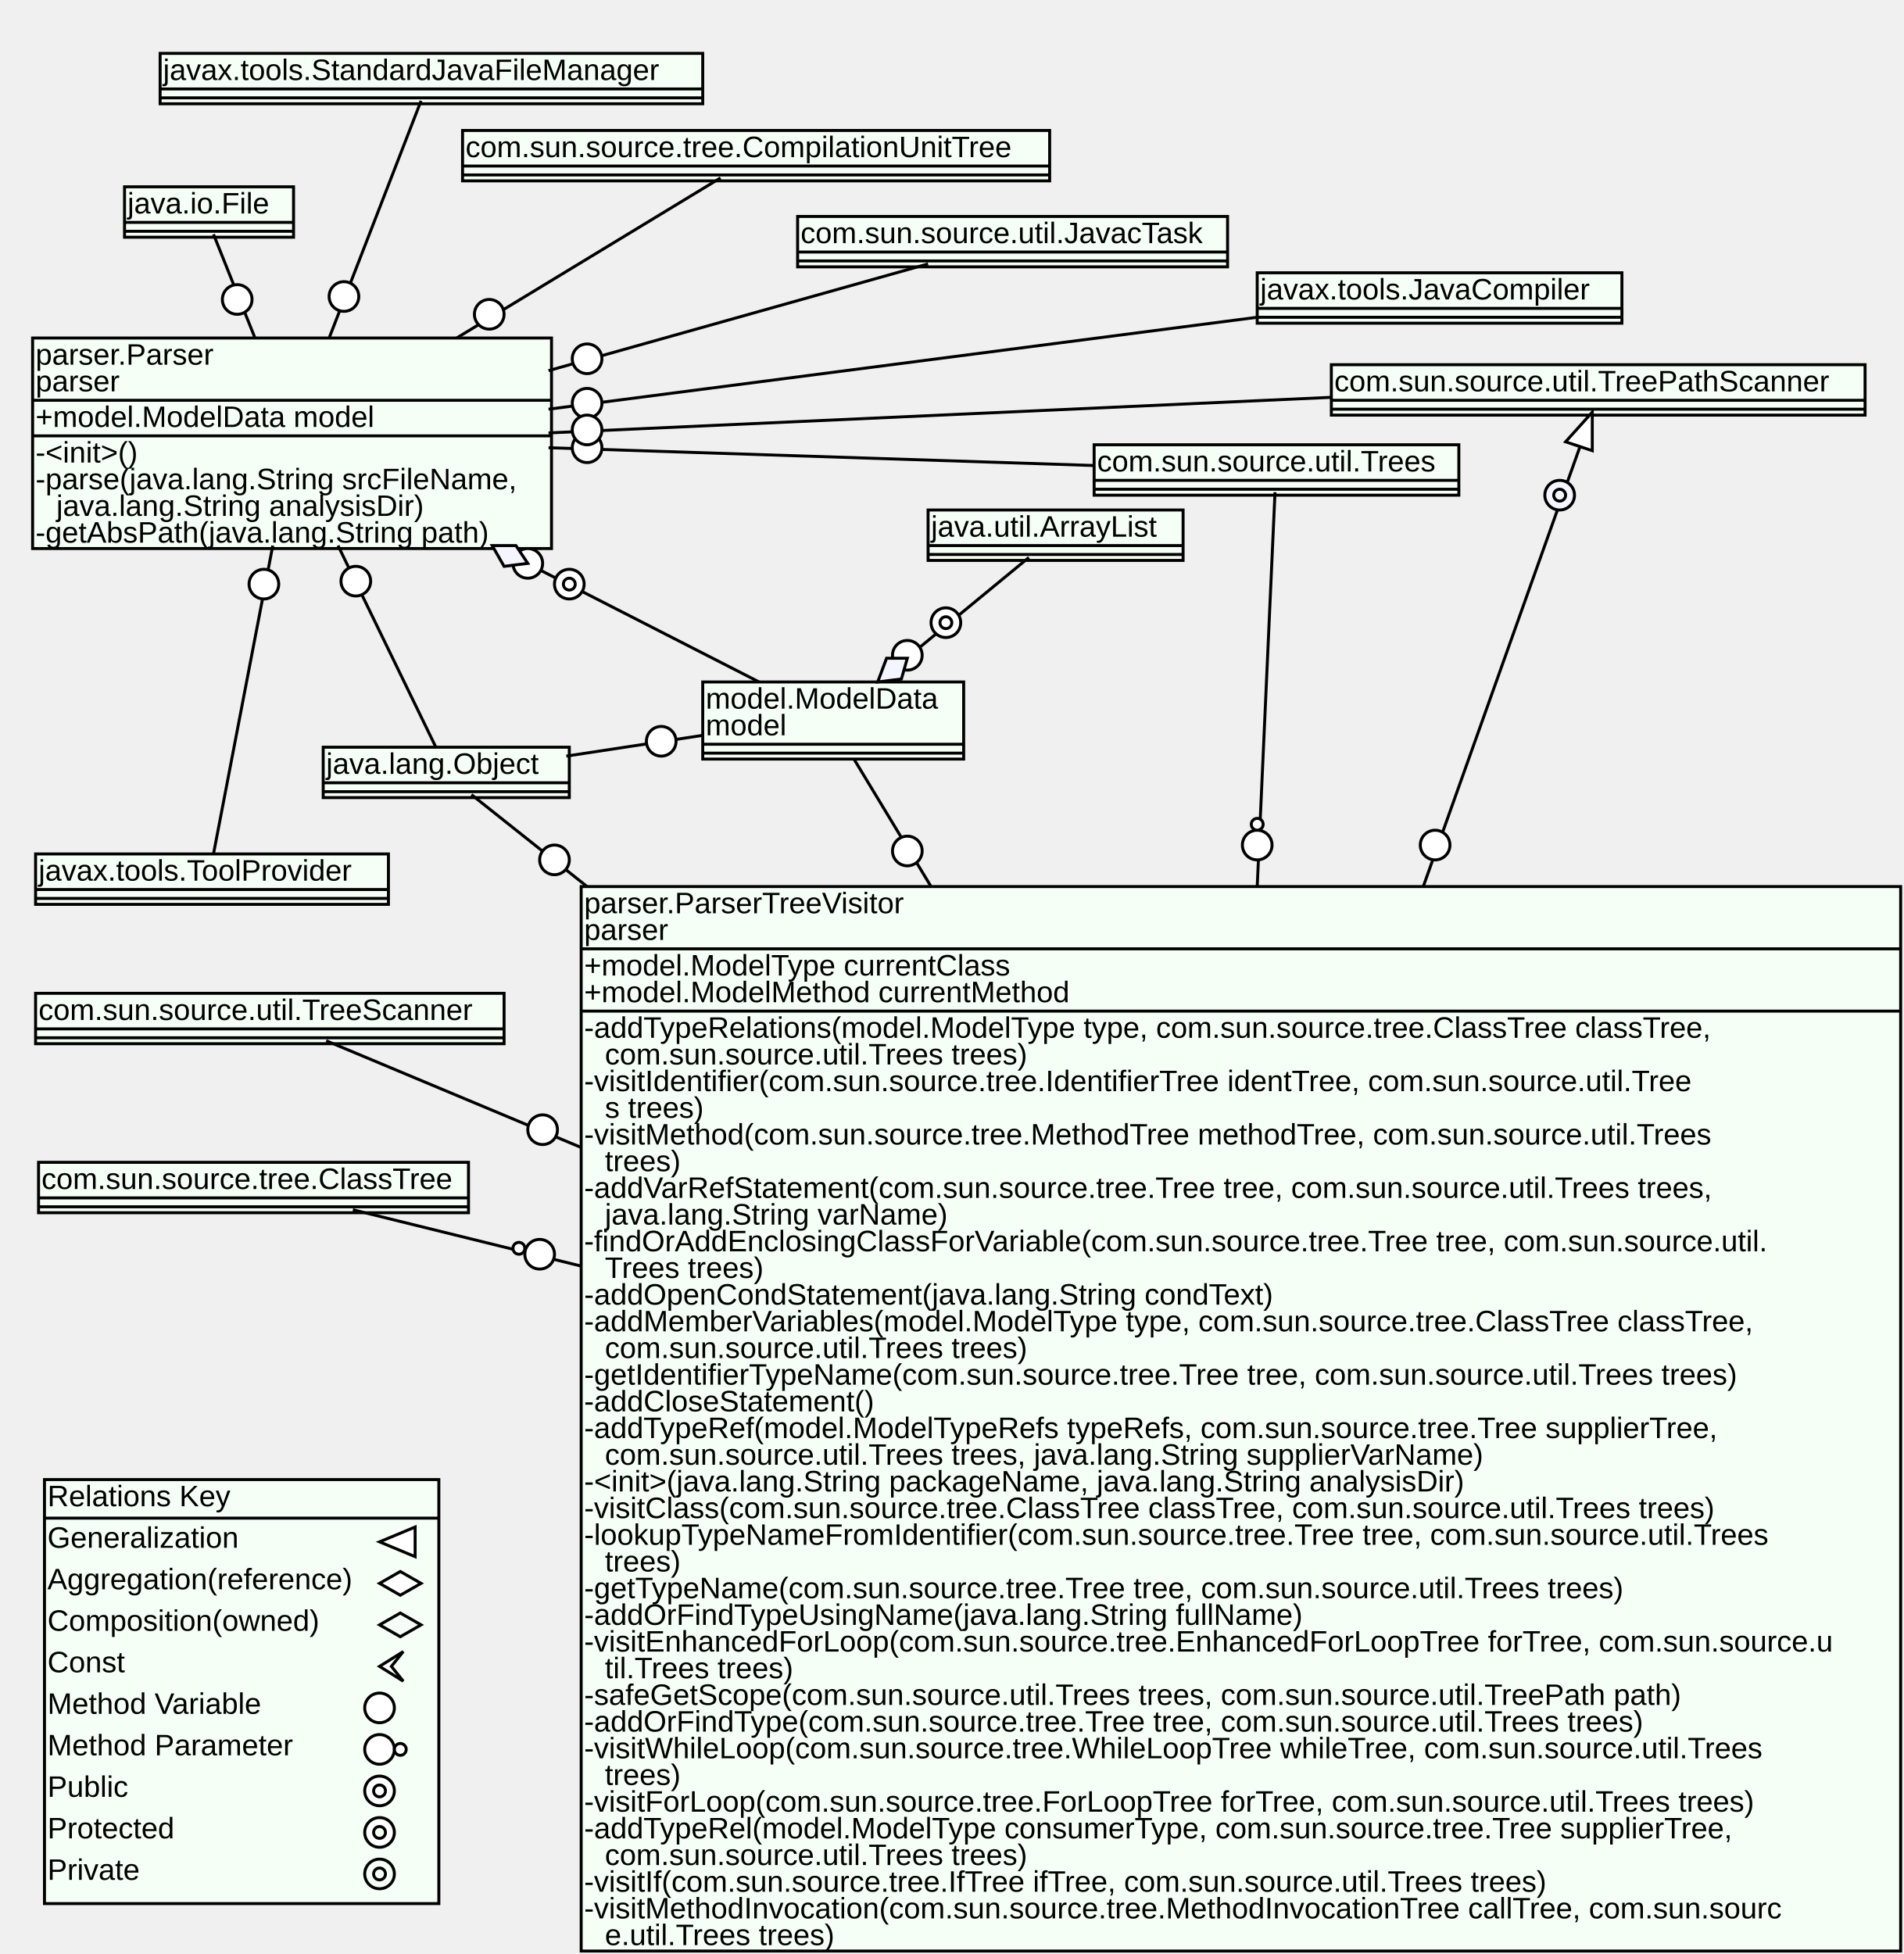
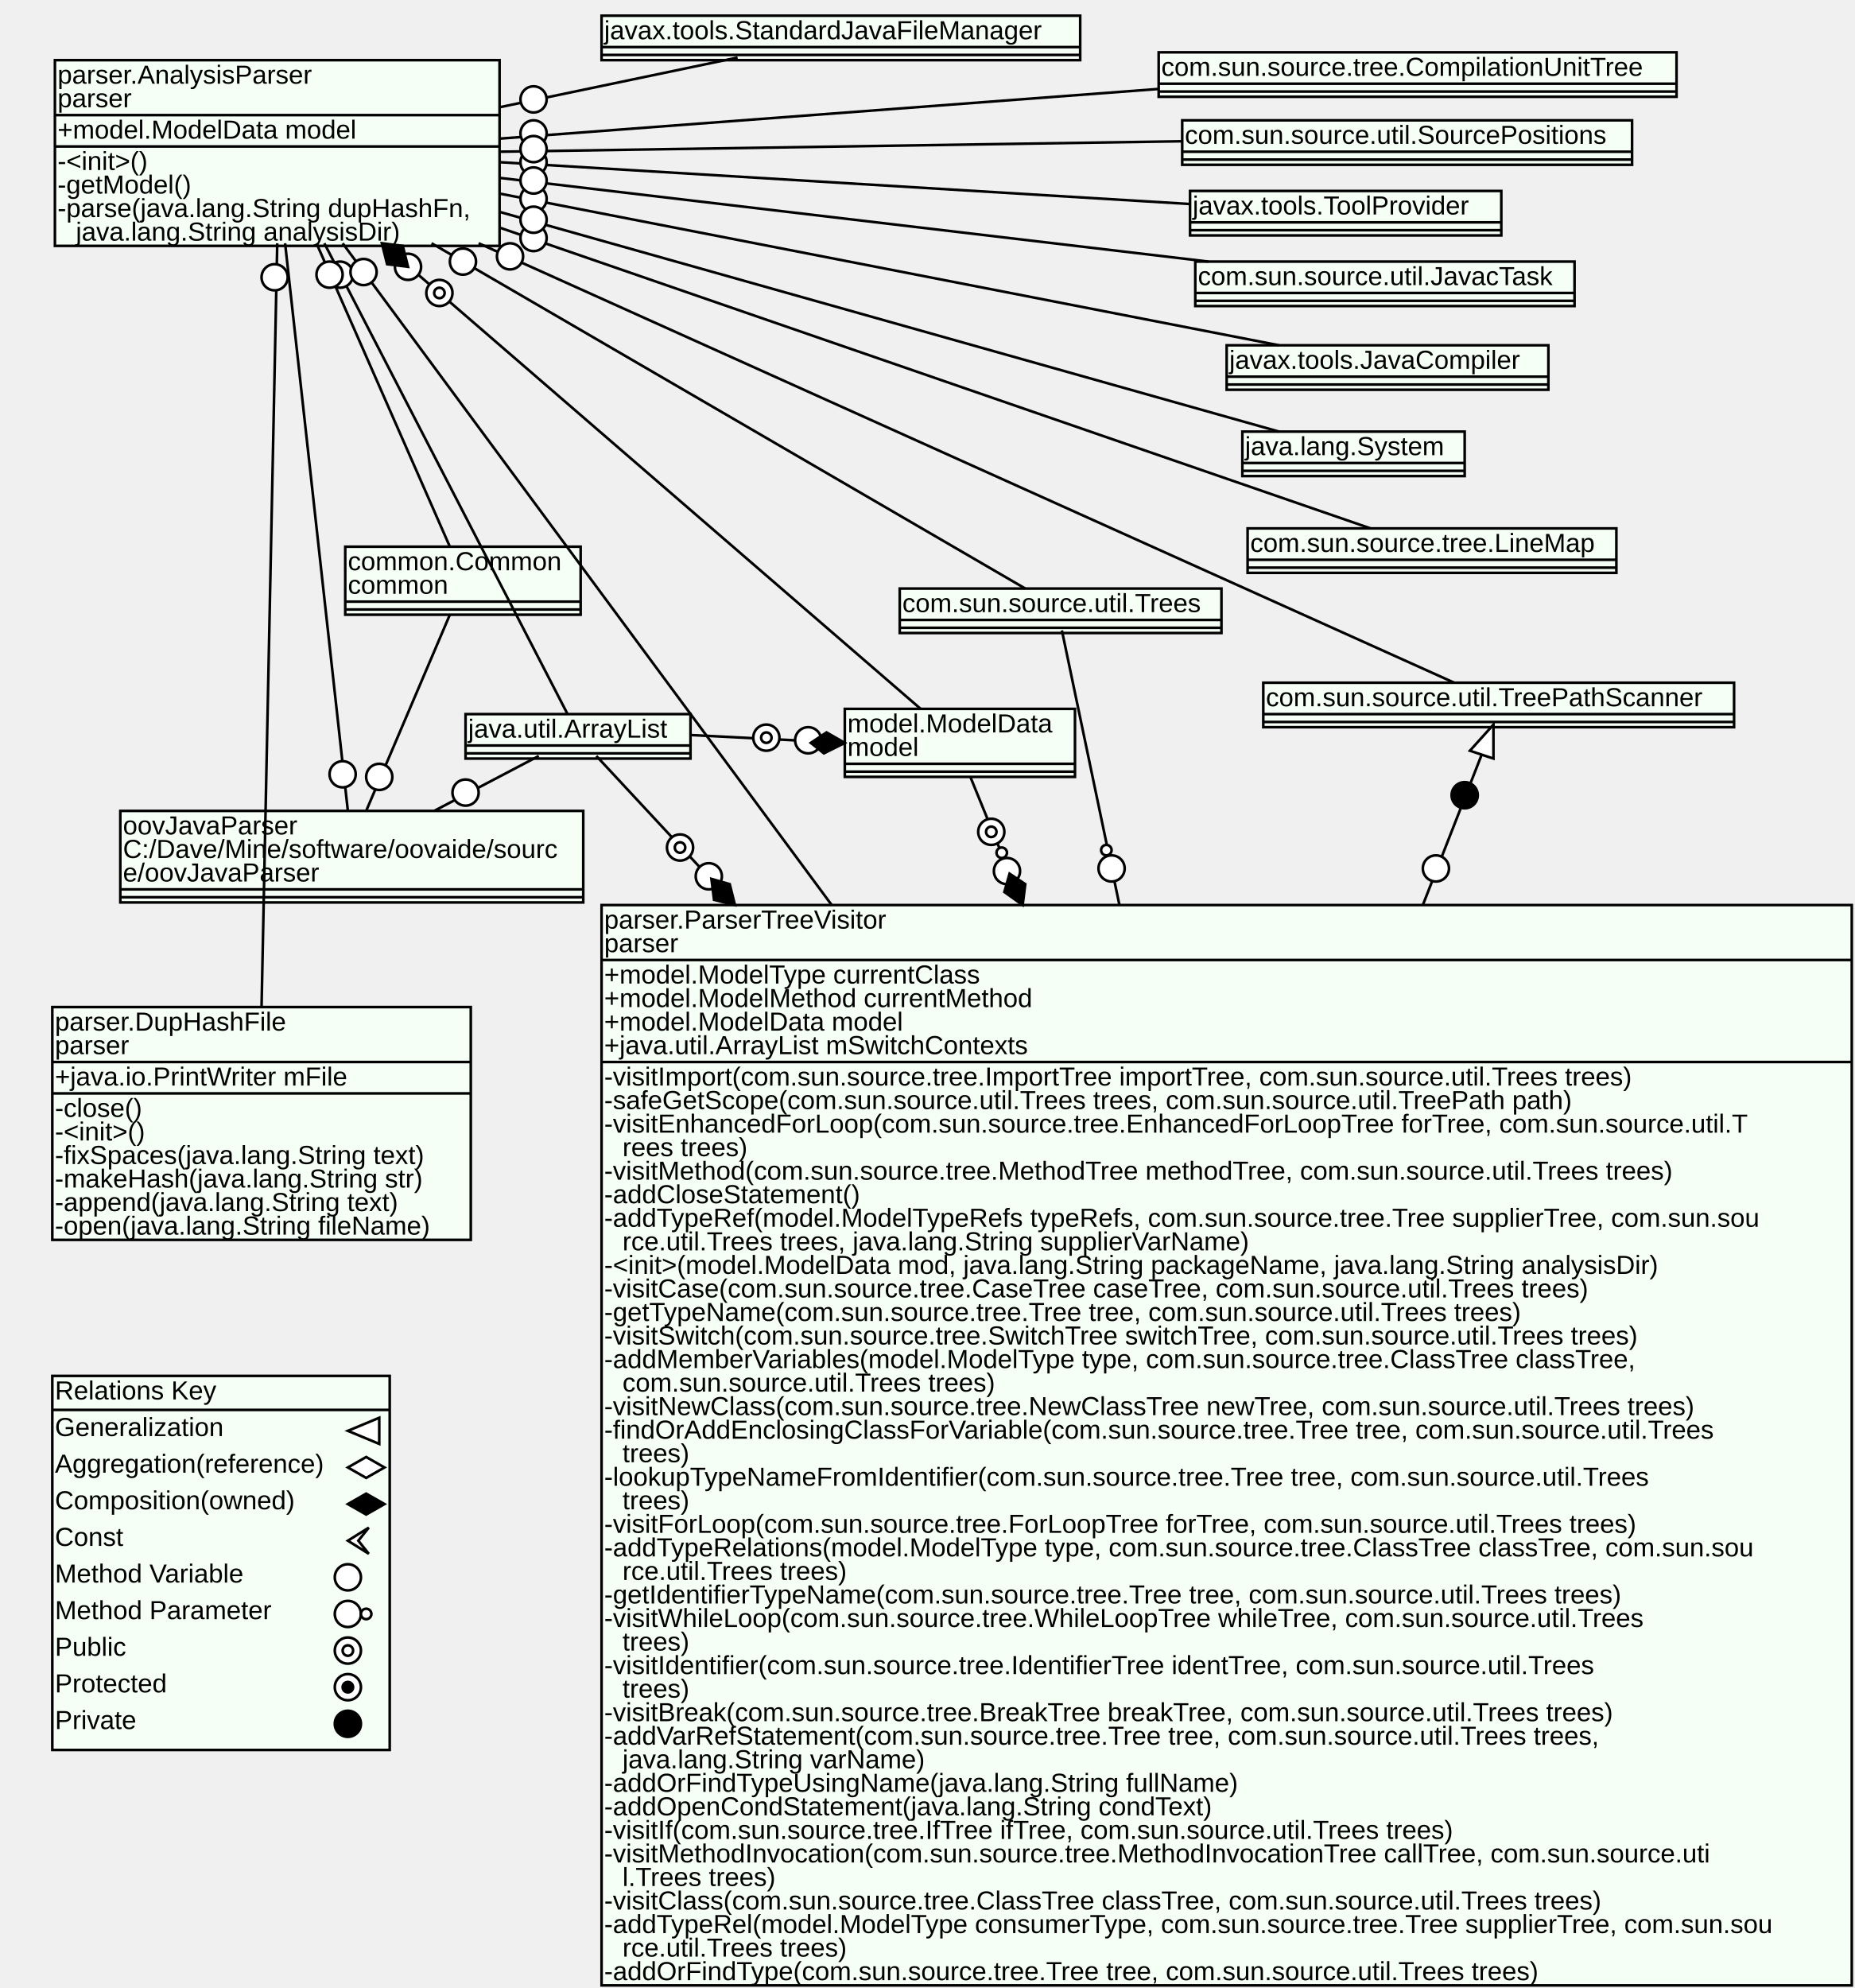
- <svg xmlns="http://www.w3.org/2000/svg" version="1.1" font-family="Arial, Helvetica, sans-serif" font-size="10.00" width="642" height="659">
-   <g fill="#f5fff5" stroke="#000000" style="stroke-width:1">
-     <rect x="15" y="499" width="133" height="143" />
-     <line x1="15" y1="512" x2="148" y2="512" />
-     <polygon points="128,520 140,525 140,515 128,520 " style="fill:#ffffff" />
-     <polygon points="128,534 135,538 142,534 135,530 128,534 " style="fill:#ffffff" />
-     <polygon points="128,548 135,552 142,548 135,544 128,548 " style="fill:#0" />
-     <polygon points="128,562 136,567 132,562 136,557 128,562 " style="fill:#ffffff" />
-     <circle cx="128" cy="576" r="5" style="fill:#ffffff" />
-     <circle cx="128" cy="590" r="5" style="fill:#ffffff" />
-     <circle cx="135" cy="590" r="2" style="fill:#ffffff" />
-     <circle cx="128" cy="604" r="5" style="fill:#ffffff" />
-     <circle cx="128" cy="604" r="2" style="fill:#ffffff" />
-     <circle cx="128" cy="618" r="5" style="fill:#ffffff" />
-     <circle cx="128" cy="618" r="2" style="fill:#0" />
-     <circle cx="128" cy="632" r="5" style="fill:#0" />
-     <circle cx="128" cy="632" r="2" style="fill:#0" />
-   </g>
-   <g stroke="none">
-     <text x="16" y="508">Relations Key</text>
-     <text x="16" y="522">Generalization</text>
-     <text x="16" y="536">Aggregation(reference)</text>
-     <text x="16" y="550">Composition(owned)</text>
-     <text x="16" y="564">Const</text>
-     <text x="16" y="578">Method Variable</text>
-     <text x="16" y="592">Method Parameter</text>
-     <text x="16" y="606">Public</text>
-     <text x="16" y="620">Protected</text>
-     <text x="16" y="634">Private</text>
-   </g>
-   <g fill="#f5fff5" stroke="#000000" style="stroke-width:1">
-     <rect x="11" y="114" width="175" height="71" />
-     <line x1="11" y1="135" x2="186" y2="135" />
-     <line x1="11" y1="147" x2="186" y2="147" />
-   </g>
-   <g stroke="none">
-     <text x="12" y="123">parser.Parser</text>
-     <text x="12" y="132">parser</text>
-     <text x="12" y="144">+model.ModelData model</text>
-     <text x="12" y="156">-&lt;init&gt;()</text>
-     <text x="12" y="165">-parse(java.lang.String srcFileName,</text>
-     <text x="19" y="174"> java.lang.String analysisDir)</text>
-     <text x="12" y="183">-getAbsPath(java.lang.String path)</text>
-   </g>
-   <g stroke="none" font-style="italic">
- </g>
-   <g fill="#f5fff5" stroke="#000000" style="stroke-width:1">
-     <rect x="237" y="230" width="88" height="26" />
-     <line x1="237" y1="251" x2="325" y2="251" />
-     <line x1="237" y1="254" x2="325" y2="254" />
-   </g>
-   <g stroke="none">
-     <text x="238" y="239">model.ModelData</text>
-     <text x="238" y="248">model</text>
-   </g>
-   <g stroke="none" font-style="italic">
- </g>
-   <g fill="#f5fff5" stroke="#000000" style="stroke-width:1">
-     <rect x="12" y="288" width="119" height="17" />
-     <line x1="12" y1="300" x2="131" y2="300" />
-     <line x1="12" y1="303" x2="131" y2="303" />
-   </g>
-   <g stroke="none">
-     <text x="13" y="297">javax.tools.ToolProvider</text>
-   </g>
-   <g stroke="none" font-style="italic">
- </g>
-   <g fill="#f5fff5" stroke="#000000" style="stroke-width:1">
-     <rect x="424" y="92" width="123" height="17" />
-     <line x1="424" y1="104" x2="547" y2="104" />
-     <line x1="424" y1="107" x2="547" y2="107" />
-   </g>
-   <g stroke="none">
-     <text x="425" y="101">javax.tools.JavaCompiler</text>
-   </g>
-   <g stroke="none" font-style="italic">
- </g>
-   <g fill="#f5fff5" stroke="#000000" style="stroke-width:1">
-     <rect x="54" y="18" width="183" height="17" />
-     <line x1="54" y1="30" x2="237" y2="30" />
-     <line x1="54" y1="33" x2="237" y2="33" />
-   </g>
-   <g stroke="none">
-     <text x="55" y="27">javax.tools.StandardJavaFileManager</text>
-   </g>
-   <g stroke="none" font-style="italic">
- </g>
-   <g fill="#f5fff5" stroke="#000000" style="stroke-width:1">
-     <rect x="269" y="73" width="145" height="17" />
-     <line x1="269" y1="85" x2="414" y2="85" />
-     <line x1="269" y1="88" x2="414" y2="88" />
-   </g>
-   <g stroke="none">
-     <text x="270" y="82">com.sun.source.util.JavacTask</text>
-   </g>
-   <g stroke="none" font-style="italic">
- </g>
-   <g fill="#f5fff5" stroke="#000000" style="stroke-width:1">
-     <rect x="369" y="150" width="123" height="17" />
-     <line x1="369" y1="162" x2="492" y2="162" />
-     <line x1="369" y1="165" x2="492" y2="165" />
-   </g>
-   <g stroke="none">
-     <text x="370" y="159">com.sun.source.util.Trees</text>
-   </g>
-   <g stroke="none" font-style="italic">
- </g>
-   <g fill="#f5fff5" stroke="#000000" style="stroke-width:1">
-     <rect x="156" y="44" width="198" height="17" />
-     <line x1="156" y1="56" x2="354" y2="56" />
-     <line x1="156" y1="59" x2="354" y2="59" />
-   </g>
-   <g stroke="none">
-     <text x="157" y="53">com.sun.source.tree.CompilationUnitTree</text>
-   </g>
-   <g stroke="none" font-style="italic">
- </g>
-   <g fill="#f5fff5" stroke="#000000" style="stroke-width:1">
-     <rect x="109" y="252" width="83" height="17" />
-     <line x1="109" y1="264" x2="192" y2="264" />
-     <line x1="109" y1="267" x2="192" y2="267" />
-   </g>
-   <g stroke="none">
-     <text x="110" y="261">java.lang.Object</text>
-   </g>
-   <g stroke="none" font-style="italic">
- </g>
-   <g fill="#f5fff5" stroke="#000000" style="stroke-width:1">
-     <rect x="449" y="123" width="180" height="17" />
-     <line x1="449" y1="135" x2="629" y2="135" />
-     <line x1="449" y1="138" x2="629" y2="138" />
-   </g>
-   <g stroke="none">
-     <text x="450" y="132">com.sun.source.util.TreePathScanner</text>
-   </g>
-   <g stroke="none" font-style="italic">
- </g>
-   <g fill="#f5fff5" stroke="#000000" style="stroke-width:1">
-     <rect x="42" y="63" width="57" height="17" />
-     <line x1="42" y1="75" x2="99" y2="75" />
-     <line x1="42" y1="78" x2="99" y2="78" />
-   </g>
-   <g stroke="none">
-     <text x="43" y="72">java.io.File</text>
-   </g>
-   <g stroke="none" font-style="italic">
- </g>
-   <g fill="#f5fff5" stroke="#000000" style="stroke-width:1">
-     <rect x="313" y="172" width="86" height="17" />
-     <line x1="313" y1="184" x2="399" y2="184" />
-     <line x1="313" y1="187" x2="399" y2="187" />
-   </g>
-   <g stroke="none">
-     <text x="314" y="181">java.util.ArrayList</text>
-   </g>
-   <g stroke="none" font-style="italic">
- </g>
-   <g fill="#f5fff5" stroke="#000000" style="stroke-width:1">
-     <rect x="13" y="392" width="145" height="17" />
-     <line x1="13" y1="404" x2="158" y2="404" />
-     <line x1="13" y1="407" x2="158" y2="407" />
-   </g>
-   <g stroke="none">
-     <text x="14" y="401">com.sun.source.tree.ClassTree</text>
-   </g>
-   <g stroke="none" font-style="italic">
- </g>
-   <g fill="#f5fff5" stroke="#000000" style="stroke-width:1">
-     <rect x="12" y="335" width="158" height="17" />
-     <line x1="12" y1="347" x2="170" y2="347" />
-     <line x1="12" y1="350" x2="170" y2="350" />
-   </g>
-   <g stroke="none">
-     <text x="13" y="344">com.sun.source.util.TreeScanner</text>
-   </g>
-   <g stroke="none" font-style="italic">
- </g>
-   <g fill="#f5fff5" stroke="#000000" style="stroke-width:1">
-     <rect x="196" y="299" width="445" height="359" />
-     <line x1="196" y1="320" x2="641" y2="320" />
-     <line x1="196" y1="341" x2="641" y2="341" />
-   </g>
-   <g stroke="none">
-     <text x="197" y="308">parser.ParserTreeVisitor</text>
-     <text x="197" y="317">parser</text>
-     <text x="197" y="329">+model.ModelType currentClass</text>
-     <text x="197" y="338">+model.ModelMethod currentMethod</text>
-     <text x="197" y="350">-addTypeRelations(model.ModelType type, com.sun.source.tree.ClassTree classTree,</text>
-     <text x="204" y="359"> com.sun.source.util.Trees trees)</text>
-     <text x="197" y="368">-visitIdentifier(com.sun.source.tree.IdentifierTree identTree, com.sun.source.util.Tree</text>
-     <text x="204" y="377">s trees)</text>
-     <text x="197" y="386">-visitMethod(com.sun.source.tree.MethodTree methodTree, com.sun.source.util.Trees </text>
-     <text x="204" y="395">trees)</text>
-     <text x="197" y="404">-addVarRefStatement(com.sun.source.tree.Tree tree, com.sun.source.util.Trees trees,</text>
-     <text x="204" y="413"> java.lang.String varName)</text>
-     <text x="197" y="422">-findOrAddEnclosingClassForVariable(com.sun.source.tree.Tree tree, com.sun.source.util.</text>
-     <text x="204" y="431">Trees trees)</text>
-     <text x="197" y="440">-addOpenCondStatement(java.lang.String condText)</text>
-     <text x="197" y="449">-addMemberVariables(model.ModelType type, com.sun.source.tree.ClassTree classTree,</text>
-     <text x="204" y="458"> com.sun.source.util.Trees trees)</text>
-     <text x="197" y="467">-getIdentifierTypeName(com.sun.source.tree.Tree tree, com.sun.source.util.Trees trees)</text>
-     <text x="197" y="476">-addCloseStatement()</text>
-     <text x="197" y="485">-addTypeRef(model.ModelTypeRefs typeRefs, com.sun.source.tree.Tree supplierTree,</text>
-     <text x="204" y="494"> com.sun.source.util.Trees trees, java.lang.String supplierVarName)</text>
-     <text x="197" y="503">-&lt;init&gt;(java.lang.String packageName, java.lang.String analysisDir)</text>
-     <text x="197" y="512">-visitClass(com.sun.source.tree.ClassTree classTree, com.sun.source.util.Trees trees)</text>
-     <text x="197" y="521">-lookupTypeNameFromIdentifier(com.sun.source.tree.Tree tree, com.sun.source.util.Trees </text>
-     <text x="204" y="530">trees)</text>
-     <text x="197" y="539">-getTypeName(com.sun.source.tree.Tree tree, com.sun.source.util.Trees trees)</text>
-     <text x="197" y="548">-addOrFindTypeUsingName(java.lang.String fullName)</text>
-     <text x="197" y="557">-visitEnhancedForLoop(com.sun.source.tree.EnhancedForLoopTree forTree, com.sun.source.u</text>
-     <text x="204" y="566">til.Trees trees)</text>
-     <text x="197" y="575">-safeGetScope(com.sun.source.util.Trees trees, com.sun.source.util.TreePath path)</text>
-     <text x="197" y="584">-addOrFindType(com.sun.source.tree.Tree tree, com.sun.source.util.Trees trees)</text>
-     <text x="197" y="593">-visitWhileLoop(com.sun.source.tree.WhileLoopTree whileTree, com.sun.source.util.Trees </text>
-     <text x="204" y="602">trees)</text>
-     <text x="197" y="611">-visitForLoop(com.sun.source.tree.ForLoopTree forTree, com.sun.source.util.Trees trees)</text>
-     <text x="197" y="620">-addTypeRel(model.ModelType consumerType, com.sun.source.tree.Tree supplierTree,</text>
-     <text x="204" y="629"> com.sun.source.util.Trees trees)</text>
-     <text x="197" y="638">-visitIf(com.sun.source.tree.IfTree ifTree, com.sun.source.util.Trees trees)</text>
-     <text x="197" y="647">-visitMethodInvocation(com.sun.source.tree.MethodInvocationTree callTree, com.sun.sourc</text>
-     <text x="204" y="656">e.util.Trees trees)</text>
+ <svg xmlns="http://www.w3.org/2000/svg" version="1.1" font-family="Arial, Helvetica, sans-serif" font-size="10.00" width="709" height="760" viewbox="0 0 709 760">
+   <g fill="#f5fff5" stroke="#000000" style="stroke-width:1">
+     <rect x="20" y="526" width="129" height="143" />
+     <line x1="20" y1="539" x2="149" y2="539" />
+     <polygon points="133,547 145,552 145,542 133,547 " style="fill:#ffffff" />
+     <polygon points="133,561 140,565 147,561 140,557 133,561 " style="fill:#ffffff" />
+     <polygon points="133,575 140,579 147,575 140,571 133,575 " style="fill:#000000" />
+     <polygon points="133,589 141,594 137,589 141,584 133,589 " style="fill:#ffffff" />
+     <circle cx="133" cy="603" r="5" style="fill:#ffffff" />
+     <circle cx="133" cy="617" r="5" style="fill:#ffffff" />
+     <circle cx="140" cy="617" r="2" style="fill:#ffffff" />
+     <circle cx="133" cy="631" r="5" style="fill:#ffffff" />
+     <circle cx="133" cy="631" r="2" style="fill:#ffffff" />
+     <circle cx="133" cy="645" r="5" style="fill:#ffffff" />
+     <circle cx="133" cy="645" r="2" style="fill:#000000" />
+     <circle cx="133" cy="659" r="5" style="fill:#000000" />
+     <circle cx="133" cy="659" r="2" style="fill:#000000" />
+   </g>
+   <g stroke="none">
+     <text x="21" y="535">Relations Key</text>
+     <text x="21" y="549">Generalization</text>
+     <text x="21" y="563">Aggregation(reference)</text>
+     <text x="21" y="577">Composition(owned)</text>
+     <text x="21" y="591">Const</text>
+     <text x="21" y="605">Method Variable</text>
+     <text x="21" y="619">Method Parameter</text>
+     <text x="21" y="633">Public</text>
+     <text x="21" y="647">Protected</text>
+     <text x="21" y="661">Private</text>
+   </g>
+   <g fill="#f5fff5" stroke="#000000" style="stroke-width:1">
+     <rect x="21" y="23" width="170" height="71" />
+     <line x1="21" y1="44" x2="191" y2="44" />
+     <line x1="21" y1="56" x2="191" y2="56" />
+   </g>
+   <g stroke="none">
+     <text x="22" y="32">parser.AnalysisParser</text>
+     <text x="22" y="41">parser</text>
+     <text x="22" y="53">+model.ModelData model</text>
+     <text x="22" y="65">-&lt;init&gt;()</text>
+     <text x="22" y="74">-getModel()</text>
+     <text x="22" y="83">-parse(java.lang.String dupHashFn,</text>
+     <text x="29" y="92"> java.lang.String analysisDir)</text>
+   </g>
+   <g stroke="none" font-style="italic">
+ </g>
+   <g fill="#f5fff5" stroke="#000000" style="stroke-width:1">
+     <rect x="323" y="271" width="88" height="26" />
+     <line x1="323" y1="292" x2="411" y2="292" />
+     <line x1="323" y1="295" x2="411" y2="295" />
+   </g>
+   <g stroke="none">
+     <text x="324" y="280">model.ModelData</text>
+     <text x="324" y="289">model</text>
+   </g>
+   <g stroke="none" font-style="italic">
+ </g>
+   <g fill="#f5fff5" stroke="#000000" style="stroke-width:1">
+     <rect x="178" y="273" width="86" height="17" />
+     <line x1="178" y1="285" x2="264" y2="285" />
+     <line x1="178" y1="288" x2="264" y2="288" />
+   </g>
+   <g stroke="none">
+     <text x="179" y="282">java.util.ArrayList</text>
+   </g>
+   <g stroke="none" font-style="italic">
+ </g>
+   <g fill="#f5fff5" stroke="#000000" style="stroke-width:1">
+     <rect x="230" y="346" width="478" height="413" />
+     <line x1="230" y1="367" x2="708" y2="367" />
+     <line x1="230" y1="406" x2="708" y2="406" />
+   </g>
+   <g stroke="none">
+     <text x="231" y="355">parser.ParserTreeVisitor</text>
+     <text x="231" y="364">parser</text>
+     <text x="231" y="376">+model.ModelType currentClass</text>
+     <text x="231" y="385">+model.ModelMethod currentMethod</text>
+     <text x="231" y="394">+model.ModelData model</text>
+     <text x="231" y="403">+java.util.ArrayList mSwitchContexts</text>
+     <text x="231" y="415">-visitImport(com.sun.source.tree.ImportTree importTree, com.sun.source.util.Trees trees)</text>
+     <text x="231" y="424">-safeGetScope(com.sun.source.util.Trees trees, com.sun.source.util.TreePath path)</text>
+     <text x="231" y="433">-visitEnhancedForLoop(com.sun.source.tree.EnhancedForLoopTree forTree, com.sun.source.util.T</text>
+     <text x="238" y="442">rees trees)</text>
+     <text x="231" y="451">-visitMethod(com.sun.source.tree.MethodTree methodTree, com.sun.source.util.Trees trees)</text>
+     <text x="231" y="460">-addCloseStatement()</text>
+     <text x="231" y="469">-addTypeRef(model.ModelTypeRefs typeRefs, com.sun.source.tree.Tree supplierTree, com.sun.sou</text>
+     <text x="238" y="478">rce.util.Trees trees, java.lang.String supplierVarName)</text>
+     <text x="231" y="487">-&lt;init&gt;(model.ModelData mod, java.lang.String packageName, java.lang.String analysisDir)</text>
+     <text x="231" y="496">-visitCase(com.sun.source.tree.CaseTree caseTree, com.sun.source.util.Trees trees)</text>
+     <text x="231" y="505">-getTypeName(com.sun.source.tree.Tree tree, com.sun.source.util.Trees trees)</text>
+     <text x="231" y="514">-visitSwitch(com.sun.source.tree.SwitchTree switchTree, com.sun.source.util.Trees trees)</text>
+     <text x="231" y="523">-addMemberVariables(model.ModelType type, com.sun.source.tree.ClassTree classTree, </text>
+     <text x="238" y="532">com.sun.source.util.Trees trees)</text>
+     <text x="231" y="541">-visitNewClass(com.sun.source.tree.NewClassTree newTree, com.sun.source.util.Trees trees)</text>
+     <text x="231" y="550">-findOrAddEnclosingClassForVariable(com.sun.source.tree.Tree tree, com.sun.source.util.Trees</text>
+     <text x="238" y="559"> trees)</text>
+     <text x="231" y="568">-lookupTypeNameFromIdentifier(com.sun.source.tree.Tree tree, com.sun.source.util.Trees </text>
+     <text x="238" y="577">trees)</text>
+     <text x="231" y="586">-visitForLoop(com.sun.source.tree.ForLoopTree forTree, com.sun.source.util.Trees trees)</text>
+     <text x="231" y="595">-addTypeRelations(model.ModelType type, com.sun.source.tree.ClassTree classTree, com.sun.sou</text>
+     <text x="238" y="604">rce.util.Trees trees)</text>
+     <text x="231" y="613">-getIdentifierTypeName(com.sun.source.tree.Tree tree, com.sun.source.util.Trees trees)</text>
+     <text x="231" y="622">-visitWhileLoop(com.sun.source.tree.WhileLoopTree whileTree, com.sun.source.util.Trees </text>
+     <text x="238" y="631">trees)</text>
+     <text x="231" y="640">-visitIdentifier(com.sun.source.tree.IdentifierTree identTree, com.sun.source.util.Trees </text>
+     <text x="238" y="649">trees)</text>
+     <text x="231" y="658">-visitBreak(com.sun.source.tree.BreakTree breakTree, com.sun.source.util.Trees trees)</text>
+     <text x="231" y="667">-addVarRefStatement(com.sun.source.tree.Tree tree, com.sun.source.util.Trees trees,</text>
+     <text x="238" y="676"> java.lang.String varName)</text>
+     <text x="231" y="685">-addOrFindTypeUsingName(java.lang.String fullName)</text>
+     <text x="231" y="694">-addOpenCondStatement(java.lang.String condText)</text>
+     <text x="231" y="703">-visitIf(com.sun.source.tree.IfTree ifTree, com.sun.source.util.Trees trees)</text>
+     <text x="231" y="712">-visitMethodInvocation(com.sun.source.tree.MethodInvocationTree callTree, com.sun.source.uti</text>
+     <text x="238" y="721">l.Trees trees)</text>
+     <text x="231" y="730">-visitClass(com.sun.source.tree.ClassTree classTree, com.sun.source.util.Trees trees)</text>
+     <text x="231" y="739">-addTypeRel(model.ModelType consumerType, com.sun.source.tree.Tree supplierTree, com.sun.sou</text>
+     <text x="238" y="748">rce.util.Trees trees)</text>
+     <text x="231" y="757">-addOrFindType(com.sun.source.tree.Tree tree, com.sun.source.util.Trees trees)</text>
+   </g>
+   <g stroke="none" font-style="italic">
+ </g>
+   <g fill="#f5fff5" stroke="#000000" style="stroke-width:1">
+     <rect x="455" y="73" width="119" height="17" />
+     <line x1="455" y1="85" x2="574" y2="85" />
+     <line x1="455" y1="88" x2="574" y2="88" />
+   </g>
+   <g stroke="none">
+     <text x="456" y="82">javax.tools.ToolProvider</text>
+   </g>
+   <g stroke="none" font-style="italic">
+ </g>
+   <g fill="#f5fff5" stroke="#000000" style="stroke-width:1">
+     <rect x="469" y="132" width="123" height="17" />
+     <line x1="469" y1="144" x2="592" y2="144" />
+     <line x1="469" y1="147" x2="592" y2="147" />
+   </g>
+   <g stroke="none">
+     <text x="470" y="141">javax.tools.JavaCompiler</text>
+   </g>
+   <g stroke="none" font-style="italic">
+ </g>
+   <g fill="#f5fff5" stroke="#000000" style="stroke-width:1">
+     <rect x="230" y="6" width="183" height="17" />
+     <line x1="230" y1="18" x2="413" y2="18" />
+     <line x1="230" y1="21" x2="413" y2="21" />
+   </g>
+   <g stroke="none">
+     <text x="231" y="15">javax.tools.StandardJavaFileManager</text>
+   </g>
+   <g stroke="none" font-style="italic">
+ </g>
+   <g fill="#f5fff5" stroke="#000000" style="stroke-width:1">
+     <rect x="132" y="209" width="90" height="26" />
+     <line x1="132" y1="230" x2="222" y2="230" />
+     <line x1="132" y1="233" x2="222" y2="233" />
+   </g>
+   <g stroke="none">
+     <text x="133" y="218">common.Common</text>
+     <text x="133" y="227">common</text>
+   </g>
+   <g stroke="none" font-style="italic">
+ </g>
+   <g fill="#f5fff5" stroke="#000000" style="stroke-width:1">
+     <rect x="457" y="100" width="145" height="17" />
+     <line x1="457" y1="112" x2="602" y2="112" />
+     <line x1="457" y1="115" x2="602" y2="115" />
+   </g>
+   <g stroke="none">
+     <text x="458" y="109">com.sun.source.util.JavacTask</text>
+   </g>
+   <g stroke="none" font-style="italic">
+ </g>
+   <g fill="#f5fff5" stroke="#000000" style="stroke-width:1">
+     <rect x="344" y="225" width="123" height="17" />
+     <line x1="344" y1="237" x2="467" y2="237" />
+     <line x1="344" y1="240" x2="467" y2="240" />
+   </g>
+   <g stroke="none">
+     <text x="345" y="234">com.sun.source.util.Trees</text>
+   </g>
+   <g stroke="none" font-style="italic">
+ </g>
+   <g fill="#f5fff5" stroke="#000000" style="stroke-width:1">
+     <rect x="443" y="20" width="198" height="17" />
+     <line x1="443" y1="32" x2="641" y2="32" />
+     <line x1="443" y1="35" x2="641" y2="35" />
+   </g>
+   <g stroke="none">
+     <text x="444" y="29">com.sun.source.tree.CompilationUnitTree</text>
+   </g>
+   <g stroke="none" font-style="italic">
+ </g>
+   <g fill="#f5fff5" stroke="#000000" style="stroke-width:1">
+     <rect x="452" y="46" width="172" height="17" />
+     <line x1="452" y1="58" x2="624" y2="58" />
+     <line x1="452" y1="61" x2="624" y2="61" />
+   </g>
+   <g stroke="none">
+     <text x="453" y="55">com.sun.source.util.SourcePositions</text>
+   </g>
+   <g stroke="none" font-style="italic">
+ </g>
+   <g fill="#f5fff5" stroke="#000000" style="stroke-width:1">
+     <rect x="477" y="202" width="141" height="17" />
+     <line x1="477" y1="214" x2="618" y2="214" />
+     <line x1="477" y1="217" x2="618" y2="217" />
+   </g>
+   <g stroke="none">
+     <text x="478" y="211">com.sun.source.tree.LineMap</text>
+   </g>
+   <g stroke="none" font-style="italic">
+ </g>
+   <g fill="#f5fff5" stroke="#000000" style="stroke-width:1">
+     <rect x="483" y="261" width="180" height="17" />
+     <line x1="483" y1="273" x2="663" y2="273" />
+     <line x1="483" y1="276" x2="663" y2="276" />
+   </g>
+   <g stroke="none">
+     <text x="484" y="270">com.sun.source.util.TreePathScanner</text>
+   </g>
+   <g stroke="none" font-style="italic">
+ </g>
+   <g fill="#f5fff5" stroke="#000000" style="stroke-width:1">
+     <rect x="20" y="385" width="160" height="89" />
+     <line x1="20" y1="406" x2="180" y2="406" />
+     <line x1="20" y1="418" x2="180" y2="418" />
+   </g>
+   <g stroke="none">
+     <text x="21" y="394">parser.DupHashFile</text>
+     <text x="21" y="403">parser</text>
+     <text x="21" y="415">+java.io.PrintWriter mFile</text>
+     <text x="21" y="427">-close()</text>
+     <text x="21" y="436">-&lt;init&gt;()</text>
+     <text x="21" y="445">-fixSpaces(java.lang.String text)</text>
+     <text x="21" y="454">-makeHash(java.lang.String str)</text>
+     <text x="21" y="463">-append(java.lang.String text)</text>
+     <text x="21" y="472">-open(java.lang.String fileName)</text>
+   </g>
+   <g stroke="none" font-style="italic">
+ </g>
+   <g fill="#f5fff5" stroke="#000000" style="stroke-width:1">
+     <rect x="475" y="165" width="85" height="17" />
+     <line x1="475" y1="177" x2="560" y2="177" />
+     <line x1="475" y1="180" x2="560" y2="180" />
+   </g>
+   <g stroke="none">
+     <text x="476" y="174">java.lang.System</text>
+   </g>
+   <g stroke="none" font-style="italic">
+ </g>
+   <g fill="#f5fff5" stroke="#000000" style="stroke-width:1">
+     <rect x="46" y="310" width="177" height="35" />
+     <line x1="46" y1="340" x2="223" y2="340" />
+     <line x1="46" y1="343" x2="223" y2="343" />
+   </g>
+   <g stroke="none">
+     <text x="47" y="319">oovJavaParser</text>
+     <text x="47" y="328">C:/Dave/Mine/software/oovaide/sourc</text>
+     <text x="47" y="337">  e/oovJavaParser</text>
  </g>
  <g stroke="none" font-style="italic">
</g>
  <g fill="#f5f5ff" stroke="#000000" style="stroke-width:1">
-     <line x1="166" y1="184" x2="256" y2="230" />
-     <circle cx="178" cy="190" r="5" style="fill:#ffffff" />
-     <circle cx="192" cy="197" r="5" style="fill:#ffffff" />
-     <circle cx="192" cy="197" r="2" style="fill:#ffffff" />
-     <polygon points="166,184 170,191 178,190 174,184 166,184 " style="fill:#0" />
-     <line x1="92" y1="184" x2="72" y2="288" />
-     <circle cx="89" cy="197" r="5" style="fill:#ffffff" />
-     <line x1="185" y1="138" x2="424" y2="107" />
-     <circle cx="198" cy="136" r="5" style="fill:#ffffff" />
-     <line x1="111" y1="114" x2="142" y2="34" />
-     <circle cx="116" cy="100" r="5" style="fill:#ffffff" />
-     <line x1="185" y1="125" x2="313" y2="89" />
-     <circle cx="198" cy="121" r="5" style="fill:#ffffff" />
-     <line x1="185" y1="151" x2="369" y2="157" />
-     <circle cx="198" cy="151" r="5" style="fill:#ffffff" />
-     <line x1="154" y1="114" x2="243" y2="60" />
-     <circle cx="165" cy="106" r="5" style="fill:#ffffff" />
-     <line x1="114" y1="184" x2="147" y2="252" />
-     <circle cx="120" cy="196" r="5" style="fill:#ffffff" />
-     <line x1="185" y1="146" x2="449" y2="134" />
-     <circle cx="198" cy="145" r="5" style="fill:#ffffff" />
-     <line x1="86" y1="114" x2="72" y2="79" />
-     <circle cx="80" cy="101" r="5" style="fill:#ffffff" />
-     <line x1="237" y1="248" x2="191" y2="255" />
-     <circle cx="223" cy="250" r="5" style="fill:#ffffff" />
-     <line x1="296" y1="230" x2="347" y2="188" />
-     <circle cx="306" cy="221" r="5" style="fill:#ffffff" />
-     <circle cx="319" cy="210" r="5" style="fill:#ffffff" />
-     <circle cx="319" cy="210" r="2" style="fill:#ffffff" />
-     <polygon points="296,230 304,229 306,222 299,222 296,230 " style="fill:#0" />
-     <line x1="288" y1="256" x2="314" y2="299" />
-     <circle cx="306" cy="287" r="5" style="fill:#ffffff" />
-     <line x1="430" y1="166" x2="424" y2="299" />
-     <circle cx="424" cy="285" r="5" style="fill:#ffffff" />
-     <circle cx="424" cy="278" r="2" style="fill:#ffffff" />
-     <line x1="159" y1="268" x2="198" y2="299" />
-     <circle cx="187" cy="290" r="5" style="fill:#ffffff" />
-     <line x1="537" y1="139" x2="480" y2="299" />
-     <circle cx="526" cy="167" r="5" style="fill:#0" />
-     <circle cx="526" cy="167" r="2" style="fill:#0" />
-     <polygon points="537,139 528,149 537,152 537,139 " style="fill:#ffffff" />
-     <circle cx="484" cy="285" r="5" style="fill:#ffffff" />
-     <line x1="119" y1="408" x2="196" y2="427" />
-     <circle cx="182" cy="423" r="5" style="fill:#ffffff" />
-     <circle cx="175" cy="421" r="2" style="fill:#ffffff" />
-     <line x1="110" y1="351" x2="196" y2="387" />
-     <circle cx="183" cy="381" r="5" style="fill:#ffffff" />
+     <line x1="146" y1="93" x2="352" y2="271" />
+     <circle cx="156" cy="102" r="5" style="fill:#ffffff" />
+     <circle cx="168" cy="112" r="5" style="fill:#ffffff" />
+     <circle cx="168" cy="112" r="2" style="fill:#ffffff" />
+     <polygon points="146,93 148,101 156,102 154,94 146,93 " style="fill:#000000" />
+     <line x1="124" y1="93" x2="217" y2="273" />
+     <circle cx="130" cy="105" r="5" style="fill:#ffffff" />
+     <line x1="131" y1="93" x2="318" y2="346" />
+     <circle cx="139" cy="104" r="5" style="fill:#ffffff" />
+     <line x1="191" y1="62" x2="455" y2="78" />
+     <circle cx="204" cy="62" r="5" style="fill:#ffffff" />
+     <line x1="191" y1="74" x2="489" y2="132" />
+     <circle cx="204" cy="76" r="5" style="fill:#ffffff" />
+     <line x1="191" y1="41" x2="282" y2="22" />
+     <circle cx="204" cy="38" r="5" style="fill:#ffffff" />
+     <line x1="121" y1="93" x2="172" y2="209" />
+     <circle cx="126" cy="105" r="5" style="fill:#ffffff" />
+     <line x1="191" y1="68" x2="462" y2="100" />
+     <circle cx="204" cy="69" r="5" style="fill:#ffffff" />
+     <line x1="165" y1="93" x2="392" y2="225" />
+     <circle cx="177" cy="100" r="5" style="fill:#ffffff" />
+     <line x1="191" y1="53" x2="443" y2="34" />
+     <circle cx="204" cy="51" r="5" style="fill:#ffffff" />
+     <line x1="191" y1="58" x2="452" y2="54" />
+     <circle cx="204" cy="57" r="5" style="fill:#ffffff" />
+     <line x1="191" y1="87" x2="524" y2="202" />
+     <circle cx="204" cy="91" r="5" style="fill:#ffffff" />
+     <line x1="183" y1="93" x2="556" y2="261" />
+     <circle cx="195" cy="98" r="5" style="fill:#ffffff" />
+     <line x1="106" y1="93" x2="100" y2="385" />
+     <circle cx="105" cy="106" r="5" style="fill:#ffffff" />
+     <line x1="191" y1="81" x2="489" y2="165" />
+     <circle cx="204" cy="84" r="5" style="fill:#ffffff" />
+     <line x1="109" y1="93" x2="133" y2="310" />
+     <circle cx="131" cy="296" r="5" style="fill:#ffffff" />
+     <line x1="323" y1="284" x2="264" y2="281" />
+     <circle cx="309" cy="283" r="5" style="fill:#ffffff" />
+     <circle cx="293" cy="282" r="5" style="fill:#ffffff" />
+     <circle cx="293" cy="282" r="2" style="fill:#ffffff" />
+     <polygon points="323,284 316,280 310,284 315,288 323,284 " style="fill:#000000" />
+     <line x1="371" y1="297" x2="391" y2="346" />
+     <circle cx="385" cy="333" r="5" style="fill:#ffffff" />
+     <circle cx="383" cy="326" r="2" style="fill:#ffffff" />
+     <circle cx="379" cy="318" r="5" style="fill:#ffffff" />
+     <circle cx="379" cy="318" r="2" style="fill:#ffffff" />
+     <polygon points="391,346 392,338 386,334 384,341 391,346 " style="fill:#000000" />
+     <line x1="228" y1="289" x2="281" y2="346" />
+     <circle cx="271" cy="335" r="5" style="fill:#ffffff" />
+     <circle cx="260" cy="324" r="5" style="fill:#ffffff" />
+     <circle cx="260" cy="324" r="2" style="fill:#ffffff" />
+     <polygon points="281,346 279,338 272,336 273,344 281,346 " style="fill:#000000" />
+     <line x1="206" y1="289" x2="166" y2="310" />
+     <circle cx="178" cy="303" r="5" style="fill:#ffffff" />
+     <line x1="428" y1="346" x2="406" y2="241" />
+     <circle cx="425" cy="332" r="5" style="fill:#ffffff" />
+     <circle cx="423" cy="325" r="2" style="fill:#ffffff" />
+     <line x1="544" y1="346" x2="571" y2="277" />
+     <circle cx="549" cy="332" r="5" style="fill:#ffffff" />
+     <circle cx="560" cy="304" r="5" style="fill:#000000" />
+     <circle cx="560" cy="304" r="2" style="fill:#000000" />
+     <polygon points="571,277 562,287 571,290 571,277 " style="fill:#ffffff" />
+     <line x1="172" y1="235" x2="140" y2="310" />
+     <circle cx="145" cy="297" r="5" style="fill:#ffffff" />
  </g>
</svg>
